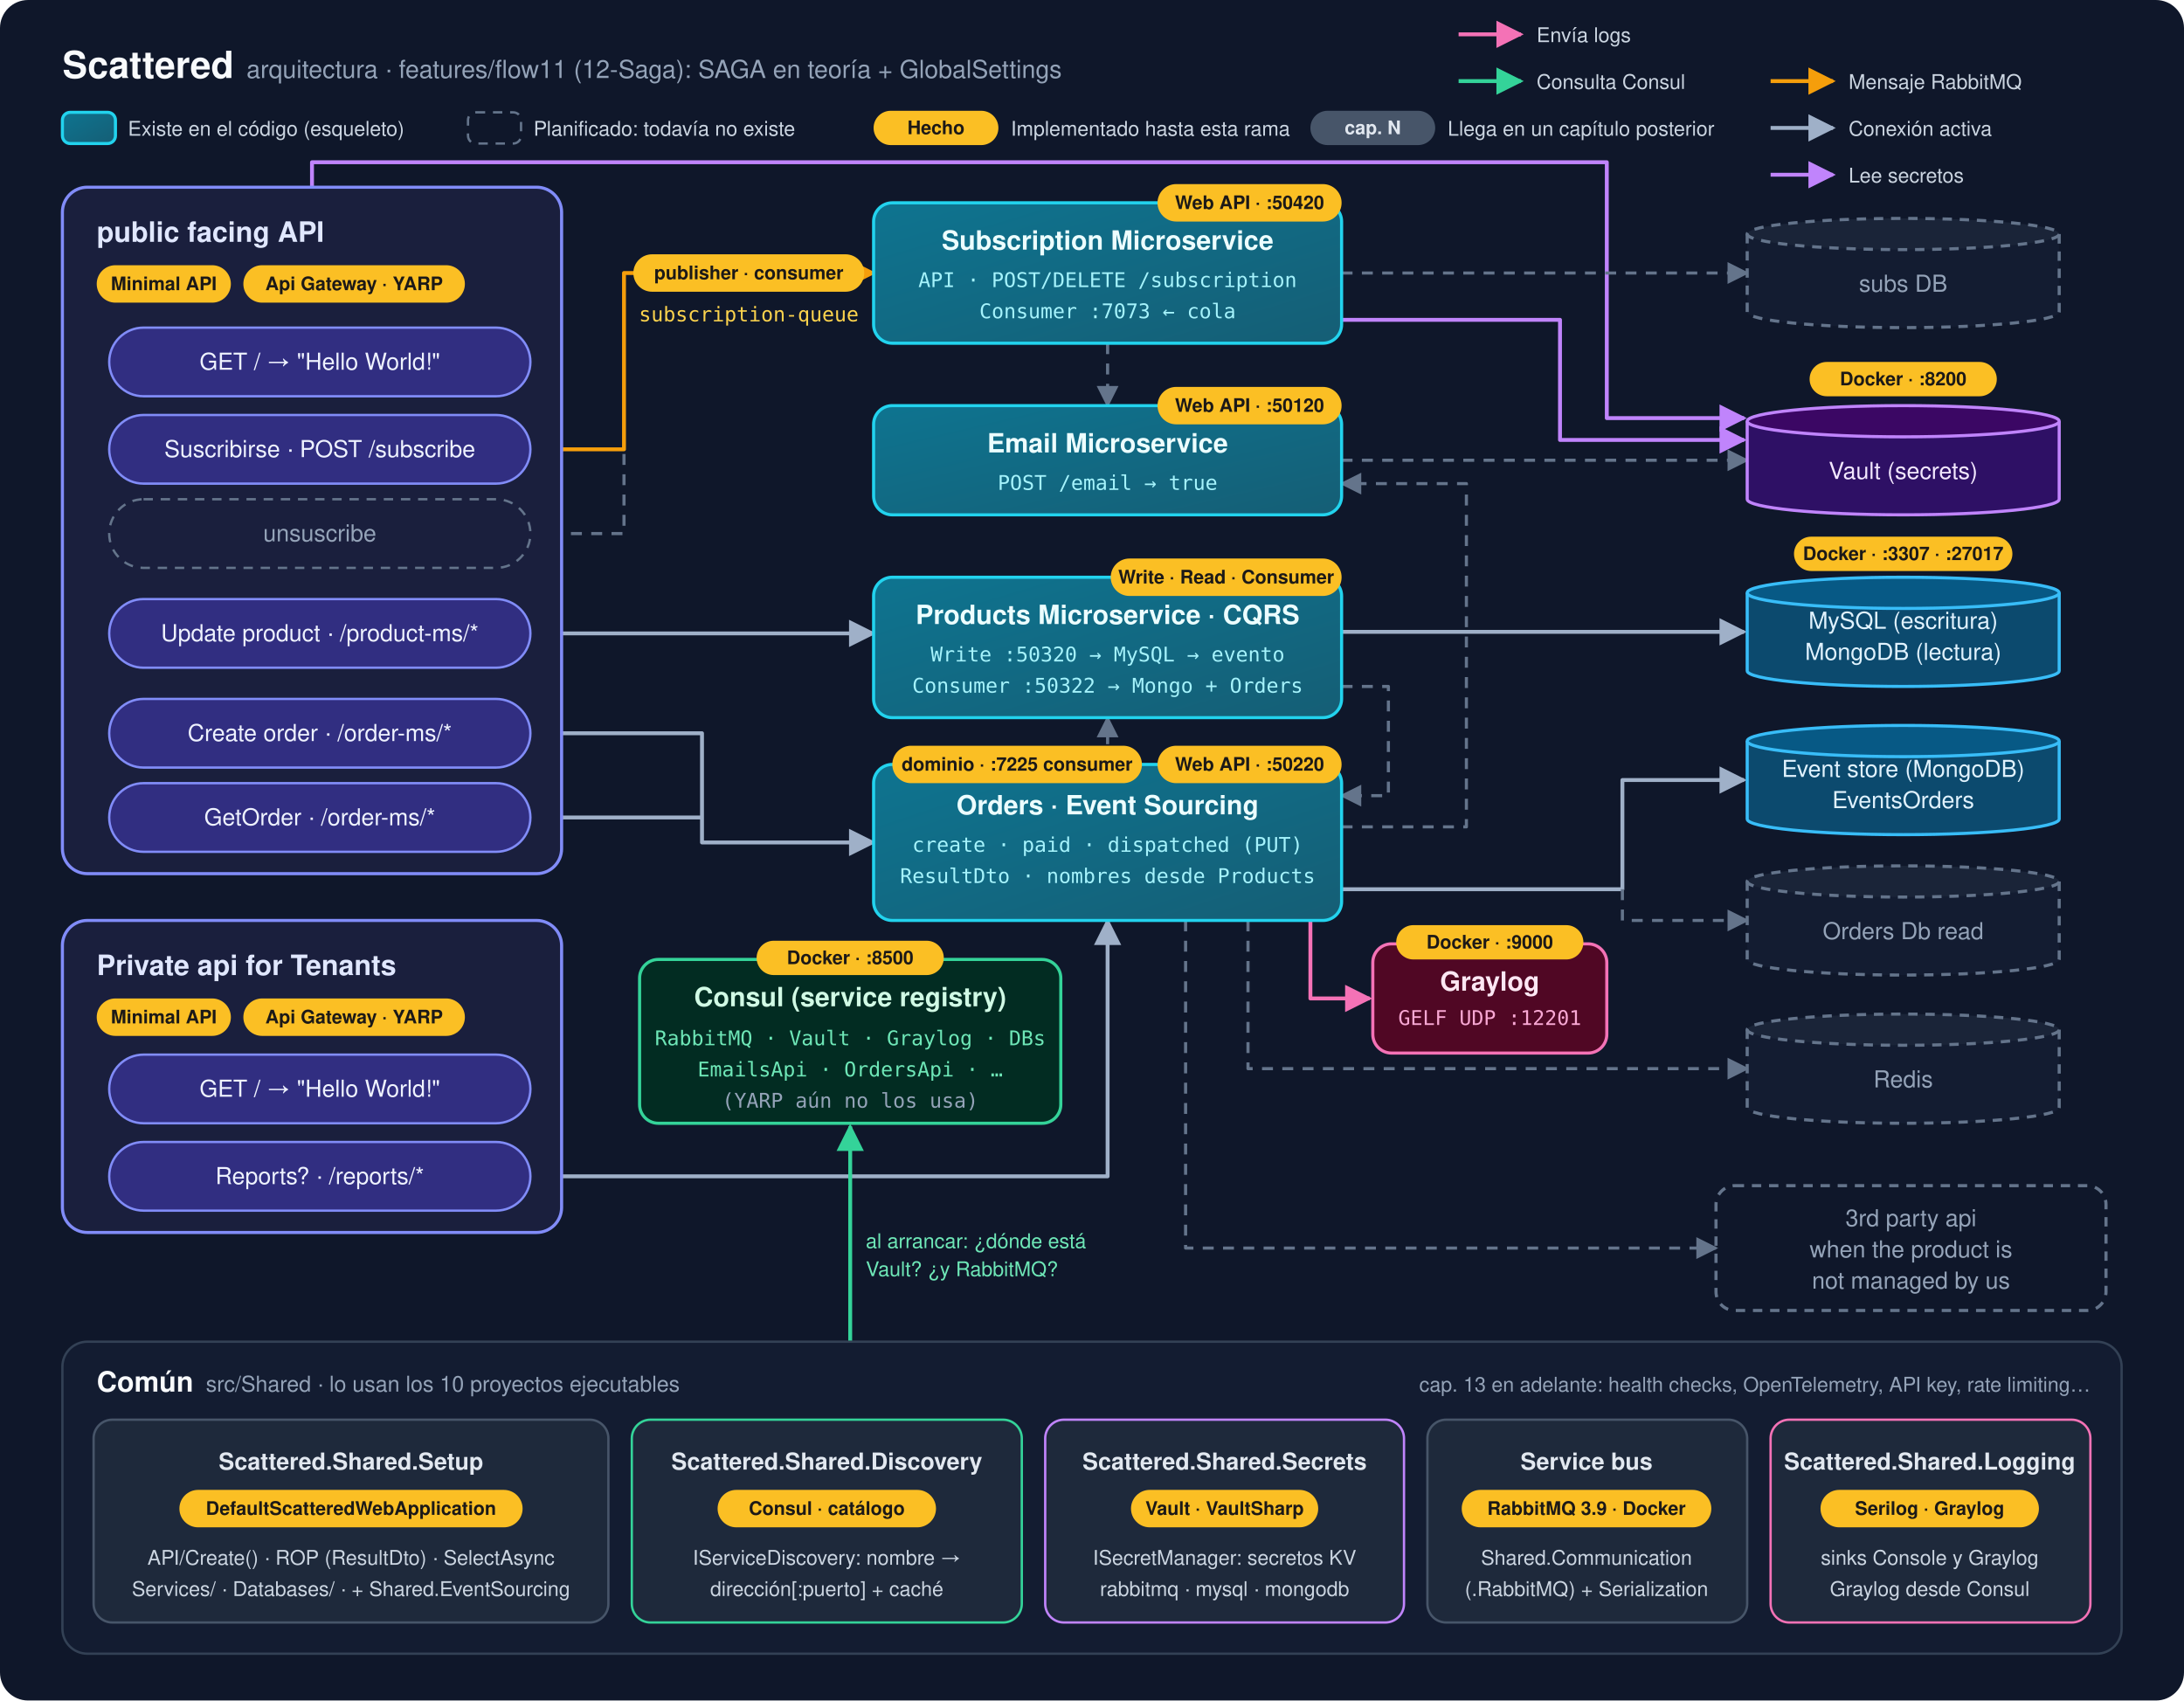
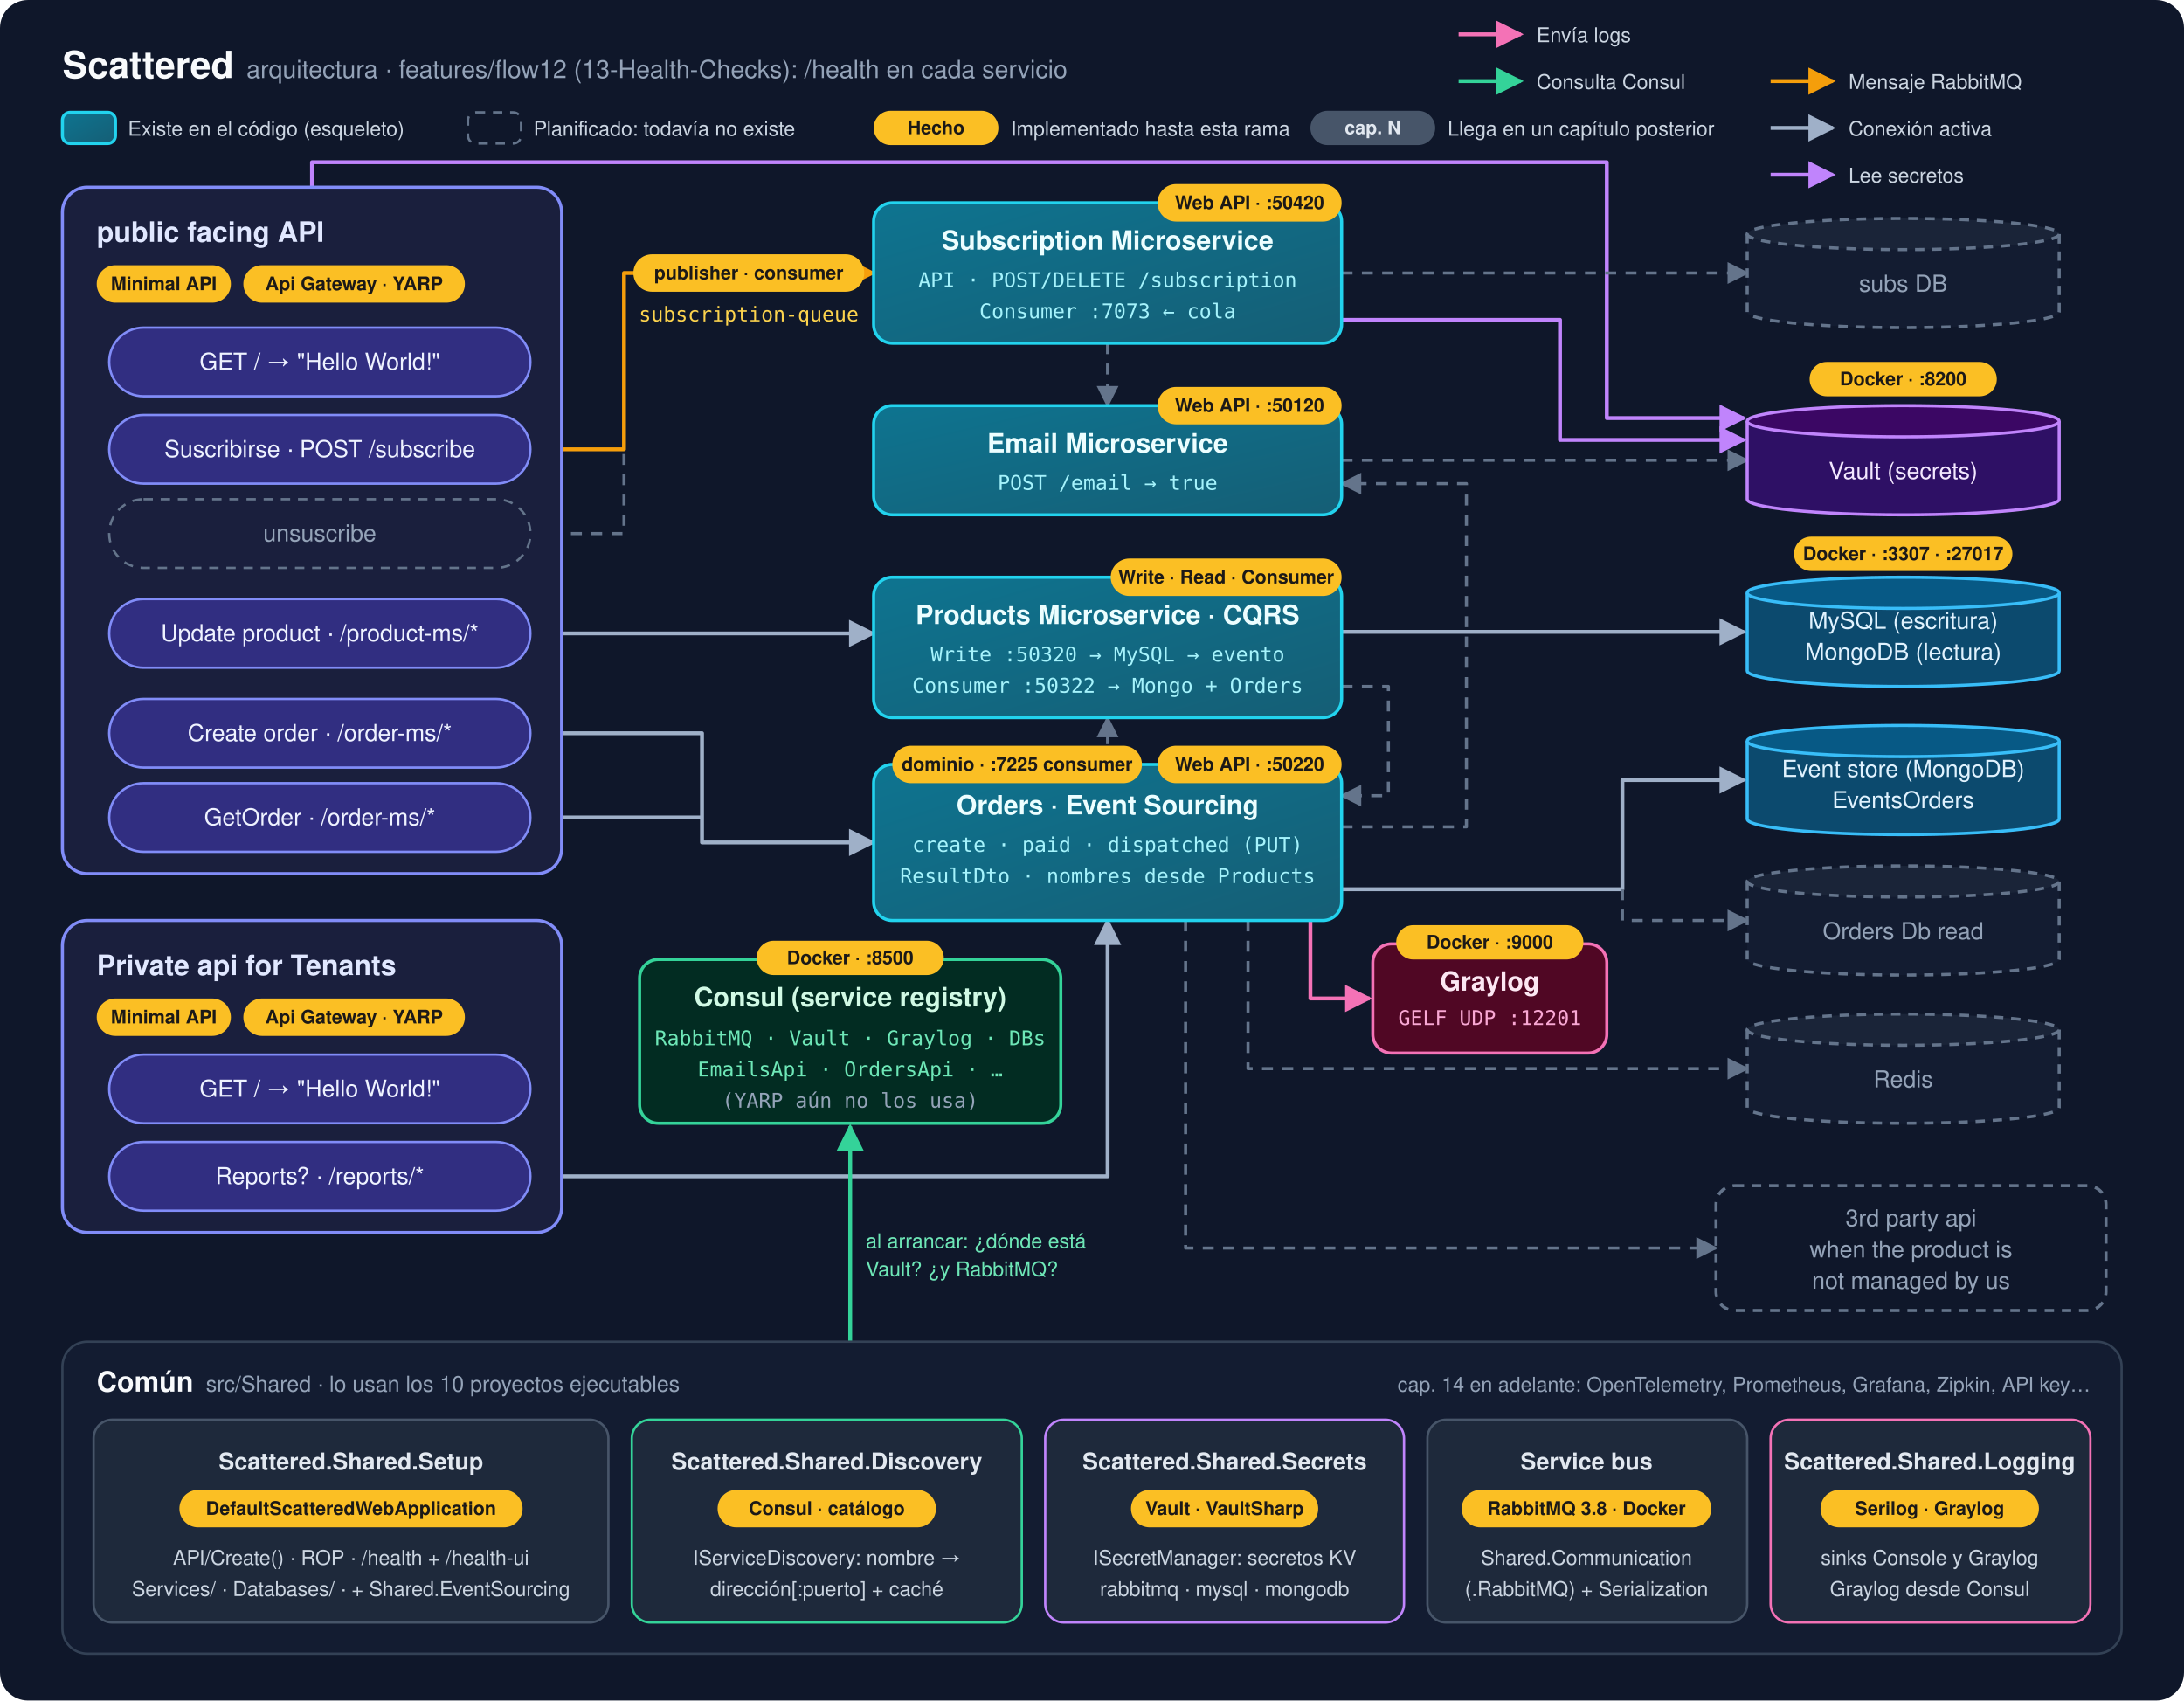
<svg xmlns="http://www.w3.org/2000/svg" viewBox="0 0 1400 1090" width="1400" height="1090" font-family="'Segoe UI', 'Helvetica Neue', Helvetica, Arial, sans-serif">
  <defs>
    <marker id="arrow" viewBox="0 0 10 10" refX="9" refY="5" markerWidth="7" markerHeight="7" orient="auto">
      <path d="M0 0 L10 5 L0 10 z" fill="#64748b" />
    </marker>
    <marker id="arrow-async" viewBox="0 0 10 10" refX="9" refY="5" markerWidth="7" markerHeight="7" orient="auto">
      <path d="M0 0 L10 5 L0 10 z" fill="#f59e0b" />
    </marker>
    <marker id="arrow-live" viewBox="0 0 10 10" refX="9" refY="5" markerWidth="7" markerHeight="7" orient="auto">
      <path d="M0 0 L10 5 L0 10 z" fill="#9fb0c8" />
    </marker>
    <marker id="arrow-discovery" viewBox="0 0 10 10" refX="9" refY="5" markerWidth="7" markerHeight="7" orient="auto">
      <path d="M0 0 L10 5 L0 10 z" fill="#34d399" />
    </marker>
    <marker id="arrow-log" viewBox="0 0 10 10" refX="9" refY="5" markerWidth="7" markerHeight="7" orient="auto">
      <path d="M0 0 L10 5 L0 10 z" fill="#f472b6" />
    </marker>
    <marker id="arrow-secret" viewBox="0 0 10 10" refX="9" refY="5" markerWidth="7" markerHeight="7" orient="auto">
      <path d="M0 0 L10 5 L0 10 z" fill="#c084fc" />
    </marker>
    <linearGradient id="svc" x1="0" y1="0" x2="1" y2="1">
      <stop offset="0" stop-color="#0e7490" />
      <stop offset="1" stop-color="#155e75" />
    </linearGradient>
    <g id="db-live">
      <path d="M0 10 v50 a100 10 0 0 0 200 0 v-50" fill="#2e1065" stroke="#c084fc" stroke-width="2" />
      <ellipse cx="100" cy="10" rx="100" ry="10" fill="#3b0764" stroke="#c084fc" stroke-width="2" />
    </g>
    <g id="db-data">
      <path d="M0 10 v50 a100 10 0 0 0 200 0 v-50" fill="#0c4a6e" stroke="#38bdf8" stroke-width="2" />
      <ellipse cx="100" cy="10" rx="100" ry="10" fill="#075985" stroke="#38bdf8" stroke-width="2" />
    </g>
    <g id="db">
      <path d="M0 10 v50 a100 10 0 0 0 200 0 v-50" fill="#131c31" stroke="#64748b" stroke-width="2" stroke-dasharray="6 5" />
      <ellipse cx="100" cy="10" rx="100" ry="10" fill="#1a2438" stroke="#64748b" stroke-width="2" stroke-dasharray="6 5" />
    </g>
  </defs>
  <style>
    .plan { fill: none; stroke: #64748b; stroke-width: 2; stroke-dasharray: 7 6; stroke-linejoin: round; marker-end: url(#arrow); }
    .async-live { fill: none; stroke: #f59e0b; stroke-width: 2.5; stroke-linejoin: round; marker-end: url(#arrow-async); }
    .tag-warn { fill: #f87171; }
    .secret-live { fill: none; stroke: #c084fc; stroke-width: 2.5; stroke-linejoin: round; marker-end: url(#arrow-secret); }
    .discovery-live { fill: none; stroke: #34d399; stroke-width: 2.5; stroke-linejoin: round; marker-end: url(#arrow-discovery); }
    .log-live { fill: none; stroke: #f472b6; stroke-width: 2.5; stroke-linejoin: round; marker-end: url(#arrow-log); }
    .logs { fill: #500724; stroke: #f472b6; stroke-width: 2; }
    .registry { fill: #022c22; stroke: #34d399; stroke-width: 2; }
    .line { fill: none; stroke: #9fb0c8; stroke-width: 2.5; stroke-linejoin: round; marker-end: url(#arrow-live); }
    .join { fill: none; stroke: #9fb0c8; stroke-width: 2.5; stroke-linejoin: round; }
    .plan-join { fill: none; stroke: #64748b; stroke-width: 2; stroke-dasharray: 7 6; stroke-linejoin: round; }
    .gateway { fill: #1a1f3d; stroke: #818cf8; stroke-width: 2; }
    .gateway-title { fill: #e0e7ff; font-size: 18px; font-weight: 600; }
    .endpoint { fill: #312e81; stroke: #818cf8; stroke-width: 1.5; }
    .endpoint-text { fill: #eef2ff; font-size: 15px; text-anchor: middle; }
    .planned { fill: none; stroke: #64748b; stroke-width: 1.5; stroke-dasharray: 6 5; }
    .planned-text { fill: #94a3b8; font-size: 15px; text-anchor: middle; }
    .service { fill: url(#svc); stroke: #22d3ee; stroke-width: 2; }
    .service-text { fill: #ecfeff; font-size: 17px; font-weight: 600; text-anchor: middle; }
    .code { fill: #a5f3fc; font-size: 13px; text-anchor: middle; font-family: 'SFMono-Regular', Menlo, Consolas, monospace; }
    .db-text { fill: #94a3b8; font-size: 15px; text-anchor: middle; }
    .external { fill: none; stroke: #64748b; stroke-width: 2; stroke-dasharray: 6 5; }
    .tag { fill: #fbbf24; }
    .tag-next { fill: #475569; }
    .tag-text { fill: #1c1917; font-size: 12px; font-weight: 700; text-anchor: middle; }
    .tag-next-text { fill: #e2e8f0; font-size: 12px; font-weight: 700; text-anchor: middle; }
    .panel { fill: #131c31; stroke: #334155; stroke-width: 1.5; }
    .card { fill: #1e293b; stroke: #475569; stroke-width: 1.5; }
    .card-text { fill: #e2e8f0; font-size: 15px; font-weight: 600; text-anchor: middle; }
    .card-note { fill: #cbd5e1; font-size: 13px; text-anchor: middle; }
    .muted { fill: #94a3b8; }
    .legend { fill: #cbd5e1; font-size: 13px; }
  </style>
  <rect width="1400" height="1090" rx="18" fill="#0f172a" />
  <text x="40" y="50" fill="#f8fafc" font-size="24" font-weight="700">Scattered</text>
-   <text x="158" y="50" fill="#94a3b8" font-size="16">arquitectura · features/flow11 (12-Saga): SAGA en teoría + GlobalSettings</text>
+   <text x="158" y="50" fill="#94a3b8" font-size="16">arquitectura · features/flow12 (13-Health-Checks): /health en cada servicio</text>
  <rect x="40" y="72" width="34" height="20" rx="5" class="service" />
  <text class="legend" x="82" y="87">Existe en el código (esqueleto)</text>
  <rect x="300" y="72" width="34" height="20" rx="5" class="planned" />
  <text class="legend" x="342" y="87">Planificado: todavía no existe</text>
  <rect class="tag" x="560" y="71" width="80" height="22" rx="11" />
  <text class="tag-text" x="600" y="86">Hecho</text>
  <text class="legend" x="648" y="87">Implementado hasta esta rama</text>
  <rect class="tag-next" x="840" y="71" width="80" height="22" rx="11" />
  <text class="tag-next-text" x="880" y="86">cap. N</text>
  <text class="legend" x="928" y="87">Llega en un capítulo posterior</text>
  <path class="line" d="M1135 82 H1175" />
  <text class="legend" x="1185" y="87">Conexión activa</text>
  <path class="async-live" d="M1135 52 H1175" />
  <text class="legend" x="1185" y="57">Mensaje RabbitMQ</text>
  <path class="secret-live" d="M1135 112 H1175" />
  <text class="legend" x="1185" y="117">Lee secretos</text>
  <path class="discovery-live" d="M935 52 H975" />
  <text class="legend" x="985" y="57">Consulta Consul</text>
  <path class="log-live" d="M935 22 H975" />
  <text class="legend" x="985" y="27">Envía logs</text>
  <path class="async-live" d="M340 288 H400 V175 H560" />
  <path class="plan-join" d="M340 342 H400 V288" />
  <path class="line" d="M340 406 H560" />
  <path class="line" d="M340 470 H450 V540 H560" />
  <path class="join" d="M340 524 H450" />
  <path class="line" d="M340 754 H710 V590" />
  <path class="plan" d="M710 220 V260" />
  <path class="secret-live" d="M860 205 H1000 V282 H1118" />
  <path class="secret-live" d="M200 120 V104 H1030 V268 H1118" />
  <path class="plan" d="M710 490 V460" />
  <path class="plan" d="M860 440 H890 V510 H860" />
  <path class="plan" d="M860 530 H940 V310 H860" />
  <path class="plan" d="M860 175 H1120" />
  <path class="plan" d="M860 295 H1120" />
  <path class="line" d="M860 405 H1118" />
  <path class="line" d="M860 570 H1040 V500 H1118" />
  <path class="plan" d="M1040 570 V590 H1120" />
  <path class="plan" d="M800 590 V685 H1120" />
  <path class="plan" d="M760 590 V800 H1100" />
  <path class="discovery-live" d="M545 860 V722" />
  <path class="log-live" d="M840 590 V640 H878" />
  <rect class="gateway" x="40" y="120" width="320" height="440" rx="16" />
  <text class="gateway-title" x="62" y="155">public facing API</text>
  <rect class="tag" x="62" y="170" width="86" height="24" rx="12" />
  <text class="tag-text" x="105" y="186">Minimal API</text>
  <rect class="tag" x="156" y="170" width="142" height="24" rx="12" />
  <text class="tag-text" x="227" y="186">Api Gateway · YARP</text>
  <rect class="endpoint" x="70" y="210" width="270" height="44" rx="22" />
  <text class="endpoint-text" x="205" y="237">GET /  →  "Hello World!"</text>
  <rect class="endpoint" x="70" y="266" width="270" height="44" rx="22" />
  <text class="endpoint-text" x="205" y="293">Suscribirse · POST /subscribe</text>
  <rect class="planned" x="70" y="320" width="270" height="44" rx="22" />
  <text class="planned-text" x="205" y="347">unsuscribe</text>
  <rect class="endpoint" x="70" y="384" width="270" height="44" rx="22" />
  <text class="endpoint-text" x="205" y="411">Update product · /product-ms/*</text>
  <rect class="endpoint" x="70" y="448" width="270" height="44" rx="22" />
  <text class="endpoint-text" x="205" y="475">Create order · /order-ms/*</text>
  <rect class="endpoint" x="70" y="502" width="270" height="44" rx="22" />
  <text class="endpoint-text" x="205" y="529">GetOrder · /order-ms/*</text>
  <rect class="gateway" x="40" y="590" width="320" height="200" rx="16" />
  <text class="gateway-title" x="62" y="625">Private api for Tenants</text>
  <rect class="tag" x="62" y="640" width="86" height="24" rx="12" />
  <text class="tag-text" x="105" y="656">Minimal API</text>
  <rect class="tag" x="156" y="640" width="142" height="24" rx="12" />
  <text class="tag-text" x="227" y="656">Api Gateway · YARP</text>
  <rect class="endpoint" x="70" y="676" width="270" height="44" rx="22" />
  <text class="endpoint-text" x="205" y="703">GET /  →  "Hello World!"</text>
  <rect class="endpoint" x="70" y="732" width="270" height="44" rx="22" />
  <text class="endpoint-text" x="205" y="759">Reports? · /reports/*</text>
  <rect class="service" x="560" y="130" width="300" height="90" rx="12" />
  <text class="service-text" x="710" y="160">Subscription Microservice</text>
  <text class="code" x="710" y="184">API · POST/DELETE /subscription</text>
  <text class="code" x="710" y="204">Consumer :7073 ← cola</text>
  <rect class="tag" x="742" y="118" width="118" height="24" rx="12" />
  <text class="tag-text" x="801" y="134">Web API · :50420</text>
  <rect class="service" x="560" y="260" width="300" height="70" rx="12" />
  <text class="service-text" x="710" y="290">Email Microservice</text>
  <text class="code" x="710" y="314">POST /email → true</text>
  <rect class="tag" x="742" y="248" width="118" height="24" rx="12" />
  <text class="tag-text" x="801" y="264">Web API · :50120</text>
  <rect class="service" x="560" y="370" width="300" height="90" rx="12" />
  <text class="service-text" x="710" y="400">Products Microservice · CQRS</text>
  <text class="code" x="710" y="424">Write :50320 → MySQL → evento</text>
  <text class="code" x="710" y="444">Consumer :50322 → Mongo + Orders</text>
  <rect class="tag" x="712" y="358" width="148" height="24" rx="12" />
  <text class="tag-text" x="786" y="374">Write · Read · Consumer</text>
  <rect class="service" x="560" y="490" width="300" height="100" rx="12" />
  <text class="service-text" x="710" y="522">Orders · Event Sourcing</text>
  <text class="code" x="710" y="546">create · paid · dispatched (PUT)</text>
  <text class="code" x="710" y="566">ResultDto · nombres desde Products</text>
  <rect class="tag" x="742" y="478" width="118" height="24" rx="12" />
  <text class="tag-text" x="801" y="494">Web API · :50220</text>
  <rect class="tag" x="572" y="478" width="160" height="24" rx="12" />
  <text class="tag-text" x="652" y="494">dominio · :7225 consumer</text>
  <rect class="tag" x="406" y="163" width="148" height="24" rx="12" />
  <text class="tag-text" x="480" y="179">publisher · consumer</text>
  <text class="code" x="480" y="206" style="fill:#fcd34d">subscription-queue</text>
  <rect class="logs" x="880" y="605" width="150" height="70" rx="12" />
  <text class="service-text" x="955" y="635" style="fill:#fce7f3">Graylog</text>
  <text class="code" x="955" y="657" style="fill:#f9a8d4">GELF UDP :12201</text>
  <rect class="tag" x="895" y="593" width="120" height="22" rx="11" />
  <text class="tag-text" x="955" y="608">Docker · :9000</text>
  <rect class="registry" x="410" y="615" width="270" height="105" rx="12" />
  <text class="service-text" x="545" y="645" style="fill:#d1fae5">Consul (service registry)</text>
  <text class="code" x="545" y="670" style="fill:#6ee7b7">RabbitMQ · Vault · Graylog · DBs</text>
  <text class="code" x="545" y="690" style="fill:#6ee7b7">EmailsApi · OrdersApi · …</text>
  <text class="code" x="545" y="710" style="fill:#94a3b8">(YARP aún no los usa)</text>
  <rect class="tag" x="485" y="603" width="120" height="22" rx="11" />
  <text class="tag-text" x="545" y="618">Docker · :8500</text>
  <text class="legend" x="555" y="800" style="fill:#6ee7b7">al arrancar: ¿dónde está</text>
  <text class="legend" x="555" y="818" style="fill:#6ee7b7">Vault? ¿y RabbitMQ?</text>
  <use href="#db" x="1120" y="140" />
  <text class="db-text" x="1220" y="187">subs DB</text>
  <use href="#db-live" x="1120" y="260" />
  <text class="db-text" x="1220" y="307" style="fill:#f3e8ff">Vault (secrets)</text>
  <rect class="tag" x="1160" y="232" width="120" height="22" rx="11" />
  <text class="tag-text" x="1220" y="247">Docker · :8200</text>
  <use href="#db-data" x="1120" y="370" />
  <text class="db-text" x="1220" y="403" style="fill:#e0f2fe">MySQL (escritura)</text>
  <text class="db-text" x="1220" y="423" style="fill:#e0f2fe">MongoDB (lectura)</text>
  <rect class="tag" x="1150" y="344" width="140" height="22" rx="11" />
  <text class="tag-text" x="1220" y="359">Docker · :3307 · :27017</text>
  <use href="#db-data" x="1120" y="465" />
  <text class="db-text" x="1220" y="498" style="fill:#e0f2fe">Event store (MongoDB)</text>
  <text class="db-text" x="1220" y="518" style="fill:#e0f2fe">EventsOrders</text>
  <use href="#db" x="1120" y="555" />
  <text class="db-text" x="1220" y="602">Orders Db read</text>
  <use href="#db" x="1120" y="650" />
  <text class="db-text" x="1220" y="697">Redis</text>
  <rect class="external" x="1100" y="760" width="250" height="80" rx="12" />
  <text class="db-text" x="1225" y="786">3rd party api</text>
  <text class="db-text" x="1225" y="806">when the product is</text>
  <text class="db-text" x="1225" y="826">not managed by us</text>
  <rect class="panel" x="40" y="860" width="1320" height="200" rx="16" />
  <text x="62" y="892" fill="#f8fafc" font-size="18" font-weight="600">Común</text>
  <text x="132" y="892" fill="#94a3b8" font-size="14">src/Shared · lo usan los 10 proyectos ejecutables</text>
-   <text x="1340" y="892" fill="#94a3b8" font-size="13" text-anchor="end">cap. 13 en adelante: health checks, OpenTelemetry, API key, rate limiting…</text>
+   <text x="1340" y="892" fill="#94a3b8" font-size="13" text-anchor="end">cap. 14 en adelante: OpenTelemetry, Prometheus, Grafana, Zipkin, API key…</text>
  <rect class="card" x="60" y="910" width="330" height="130" rx="12" />
  <text class="card-text" x="225" y="942">Scattered.Shared.Setup</text>
  <rect class="tag" x="115" y="955" width="220" height="24" rx="12" />
  <text class="tag-text" x="225" y="971">DefaultScatteredWebApplication</text>
-   <text class="card-note" x="225" y="1003">API/Create() · ROP (ResultDto) · SelectAsync</text>
+   <text class="card-note" x="225" y="1003">API/Create() · ROP · /health + /health-ui</text>
  <text class="card-note" x="225" y="1023">Services/ · Databases/ · + Shared.EventSourcing</text>
  <rect class="card" x="405" y="910" width="250" height="130" rx="12" style="stroke:#34d399" />
  <text class="card-text" x="530" y="942">Scattered.Shared.Discovery</text>
  <rect class="tag" x="460" y="955" width="140" height="24" rx="12" />
  <text class="tag-text" x="530" y="971">Consul · catálogo</text>
  <text class="card-note" x="530" y="1003">IServiceDiscovery: nombre →</text>
  <text class="card-note" x="530" y="1023">dirección[:puerto] + caché</text>
  <rect class="card" x="670" y="910" width="230" height="130" rx="12" style="stroke:#c084fc" />
  <text class="card-text" x="785" y="942">Scattered.Shared.Secrets</text>
  <rect class="tag" x="725" y="955" width="120" height="24" rx="12" />
  <text class="tag-text" x="785" y="971">Vault · VaultSharp</text>
  <text class="card-note" x="785" y="1003">ISecretManager: secretos KV</text>
  <text class="card-note" x="785" y="1023">rabbitmq · mysql · mongodb</text>
  <rect class="card" x="915" y="910" width="205" height="130" rx="12" />
  <text class="card-text" x="1017" y="942">Service bus</text>
  <rect class="tag" x="937" y="955" width="160" height="24" rx="12" />
-   <text class="tag-text" x="1017" y="971">RabbitMQ 3.9 · Docker</text>
+   <text class="tag-text" x="1017" y="971">RabbitMQ 3.8 · Docker</text>
  <text class="card-note" x="1017" y="1003">Shared.Communication</text>
  <text class="card-note" x="1017" y="1023">(.RabbitMQ) + Serialization</text>
  <rect class="card" x="1135" y="910" width="205" height="130" rx="12" style="stroke:#f472b6" />
  <text class="card-text" x="1237" y="942">Scattered.Shared.Logging</text>
  <rect class="tag" x="1167" y="955" width="140" height="24" rx="12" />
  <text class="tag-text" x="1237" y="971">Serilog · Graylog</text>
  <text class="card-note" x="1237" y="1003">sinks Console y Graylog</text>
  <text class="card-note" x="1237" y="1023">Graylog desde Consul</text>
</svg>
